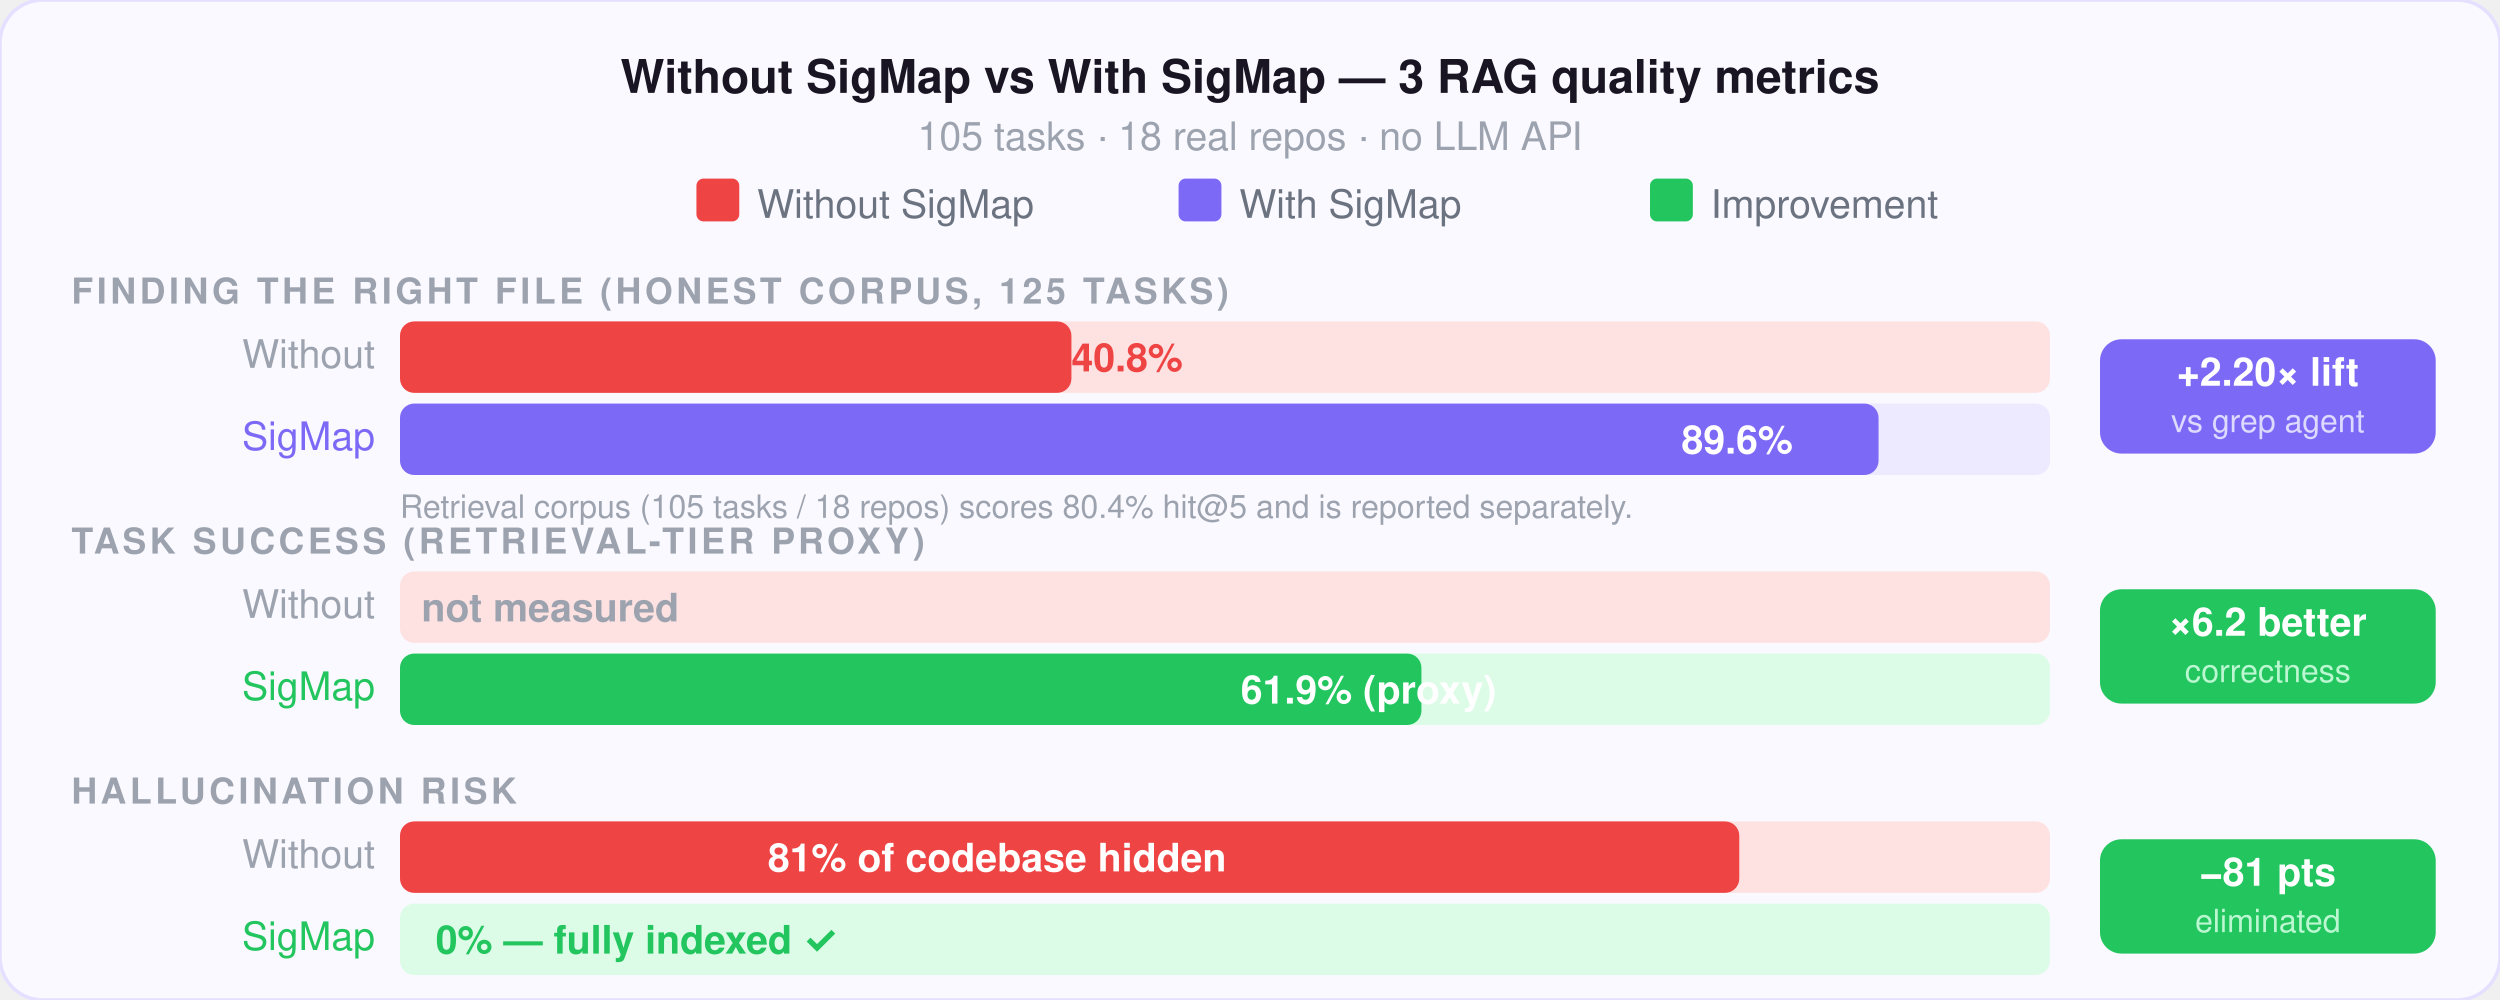
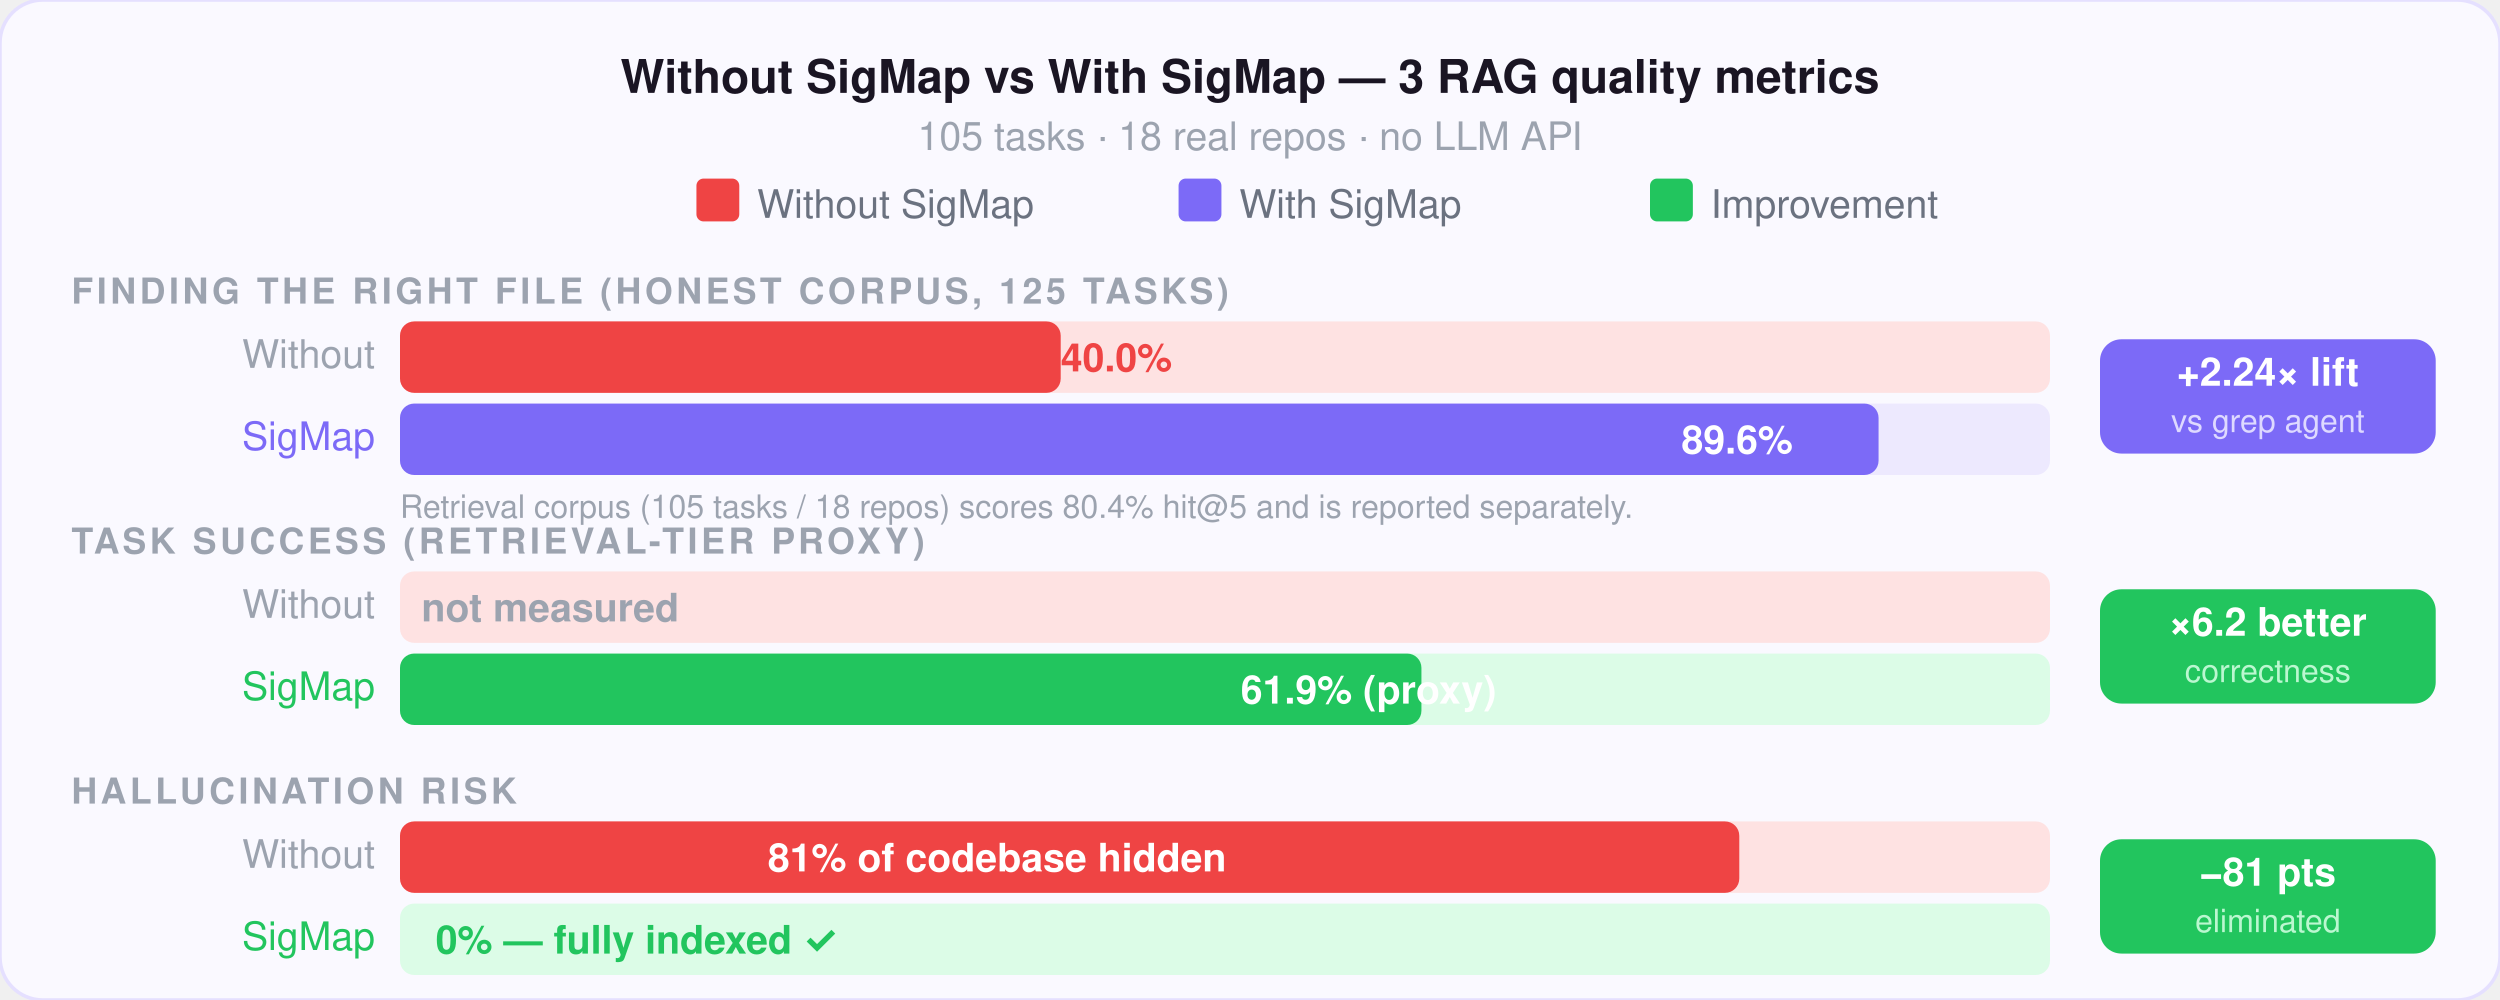
<svg xmlns="http://www.w3.org/2000/svg" viewBox="0 0 700 280" width="700" height="280" font-family="-apple-system,BlinkMacSystemFont,'Segoe UI',Helvetica,Arial,sans-serif">
  <rect width="700" height="280" fill="#faf9ff" rx="12" />
  <rect width="700" height="280" fill="none" stroke="#e5e0ff" stroke-width="1" rx="12" />
  <text x="350" y="26" text-anchor="middle" font-size="13" font-weight="700" fill="#1a1523">Without SigMap vs With SigMap — 3 RAG quality metrics</text>
  <text x="350" y="42" text-anchor="middle" font-size="11" fill="#9ca3af">105 tasks · 18 real repos · no LLM API</text>
  <rect x="195" y="50" width="12" height="12" fill="#ef4444" rx="2" />
  <text x="212" y="61" font-size="11" fill="#6b7280">Without SigMap</text>
  <rect x="330" y="50" width="12" height="12" fill="#7c6af7" rx="2" />
  <text x="347" y="61" font-size="11" fill="#6b7280">With SigMap</text>
  <rect x="462" y="50" width="12" height="12" fill="#22c55e" rx="2" />
  <text x="479" y="61" font-size="11" fill="#6b7280">Improvement</text>
  <text x="20" y="85" font-size="10" font-weight="600" fill="#9ca3af" letter-spacing="1">FINDING THE RIGHT FILE (HONEST CORPUS, 125 TASKS)</text>
  <text x="105" y="103" text-anchor="end" font-size="11" fill="#9ca3af">Without</text>
  <rect x="112" y="90" width="462" height="20" fill="#fee2e2" rx="4" />
-   <rect x="112" y="90" width="188" height="20" fill="#ef4444" rx="4" />
-   <text x="300" y="104" font-size="11" font-weight="600" fill="#ef4444">40.8%</text>
+   <rect x="112" y="90" width="185" height="20" fill="#ef4444" rx="4" />
+   <text x="297" y="104" font-size="11" font-weight="600" fill="#ef4444">40.0%</text>
  <text x="105" y="126" text-anchor="end" font-size="11" fill="#7c6af7">SigMap</text>
  <rect x="112" y="113" width="462" height="20" fill="#ede9fe" rx="4" />
  <rect x="112" y="113" width="414" height="20" fill="#7c6af7" rx="4" />
  <text x="502" y="127" text-anchor="end" font-size="11" font-weight="700" fill="#fff">89.6%</text>
  <rect x="588" y="95" width="94" height="32" fill="#7c6af7" rx="6" />
-   <text x="635" y="108" text-anchor="middle" font-size="11" font-weight="700" fill="#fff">+2.20× lift</text>
+   <text x="635" y="108" text-anchor="middle" font-size="11" font-weight="700" fill="#fff">+2.24× lift</text>
  <text x="635" y="121" text-anchor="middle" font-size="9" fill="#ded9ff">vs grep agent</text>
  <text x="112" y="145" font-size="9" fill="#9ca3af">Retrieval corpus (105 tasks / 18 repos) scores 80.4% hit@5 and is reported separately.</text>
  <text x="20" y="155" font-size="10" font-weight="600" fill="#9ca3af" letter-spacing="1">TASK SUCCESS (RETRIEVAL-TIER PROXY)</text>
  <text x="105" y="173" text-anchor="end" font-size="11" fill="#9ca3af">Without</text>
  <rect x="112" y="160" width="462" height="20" fill="#fee2e2" rx="4" />
  <rect x="112" y="160" width="0" height="20" fill="#ef4444" rx="4" />
  <text x="118" y="174" font-size="11" font-weight="600" fill="#9ca3af">not measured</text>
  <text x="105" y="196" text-anchor="end" font-size="11" fill="#22c55e">SigMap</text>
  <rect x="112" y="183" width="462" height="20" fill="#dcfce7" rx="4" />
  <rect x="112" y="183" width="286" height="20" fill="#22c55e" rx="4" />
  <text x="419" y="197" text-anchor="end" font-size="11" font-weight="700" fill="#fff">61.9% (proxy)</text>
  <rect x="588" y="165" width="94" height="32" fill="#22c55e" rx="6" />
  <text x="635" y="178" text-anchor="middle" font-size="11" font-weight="700" fill="#fff">×6.2 better</text>
  <text x="635" y="191" text-anchor="middle" font-size="9" fill="#bbf7d0">correctness</text>
  <text x="20" y="225" font-size="10" font-weight="600" fill="#9ca3af" letter-spacing="1">HALLUCINATION RISK</text>
  <text x="105" y="243" text-anchor="end" font-size="11" fill="#9ca3af">Without</text>
  <rect x="112" y="230" width="462" height="20" fill="#fee2e2" rx="4" />
  <rect x="112" y="230" width="375" height="20" fill="#ef4444" rx="4" />
  <text x="215" y="244" font-size="11" font-weight="700" fill="#fff">81% of codebase hidden</text>
  <text x="105" y="266" text-anchor="end" font-size="11" fill="#22c55e">SigMap</text>
  <rect x="112" y="253" width="462" height="20" fill="#dcfce7" rx="4" />
  <text x="122" y="267" font-size="11" font-weight="700" fill="#22c55e">0% — fully indexed ✓</text>
  <rect x="588" y="235" width="94" height="32" fill="#22c55e" rx="6" />
  <text x="635" y="248" text-anchor="middle" font-size="11" font-weight="700" fill="#fff">−81 pts</text>
  <text x="635" y="261" text-anchor="middle" font-size="9" fill="#bbf7d0">eliminated</text>
</svg>
